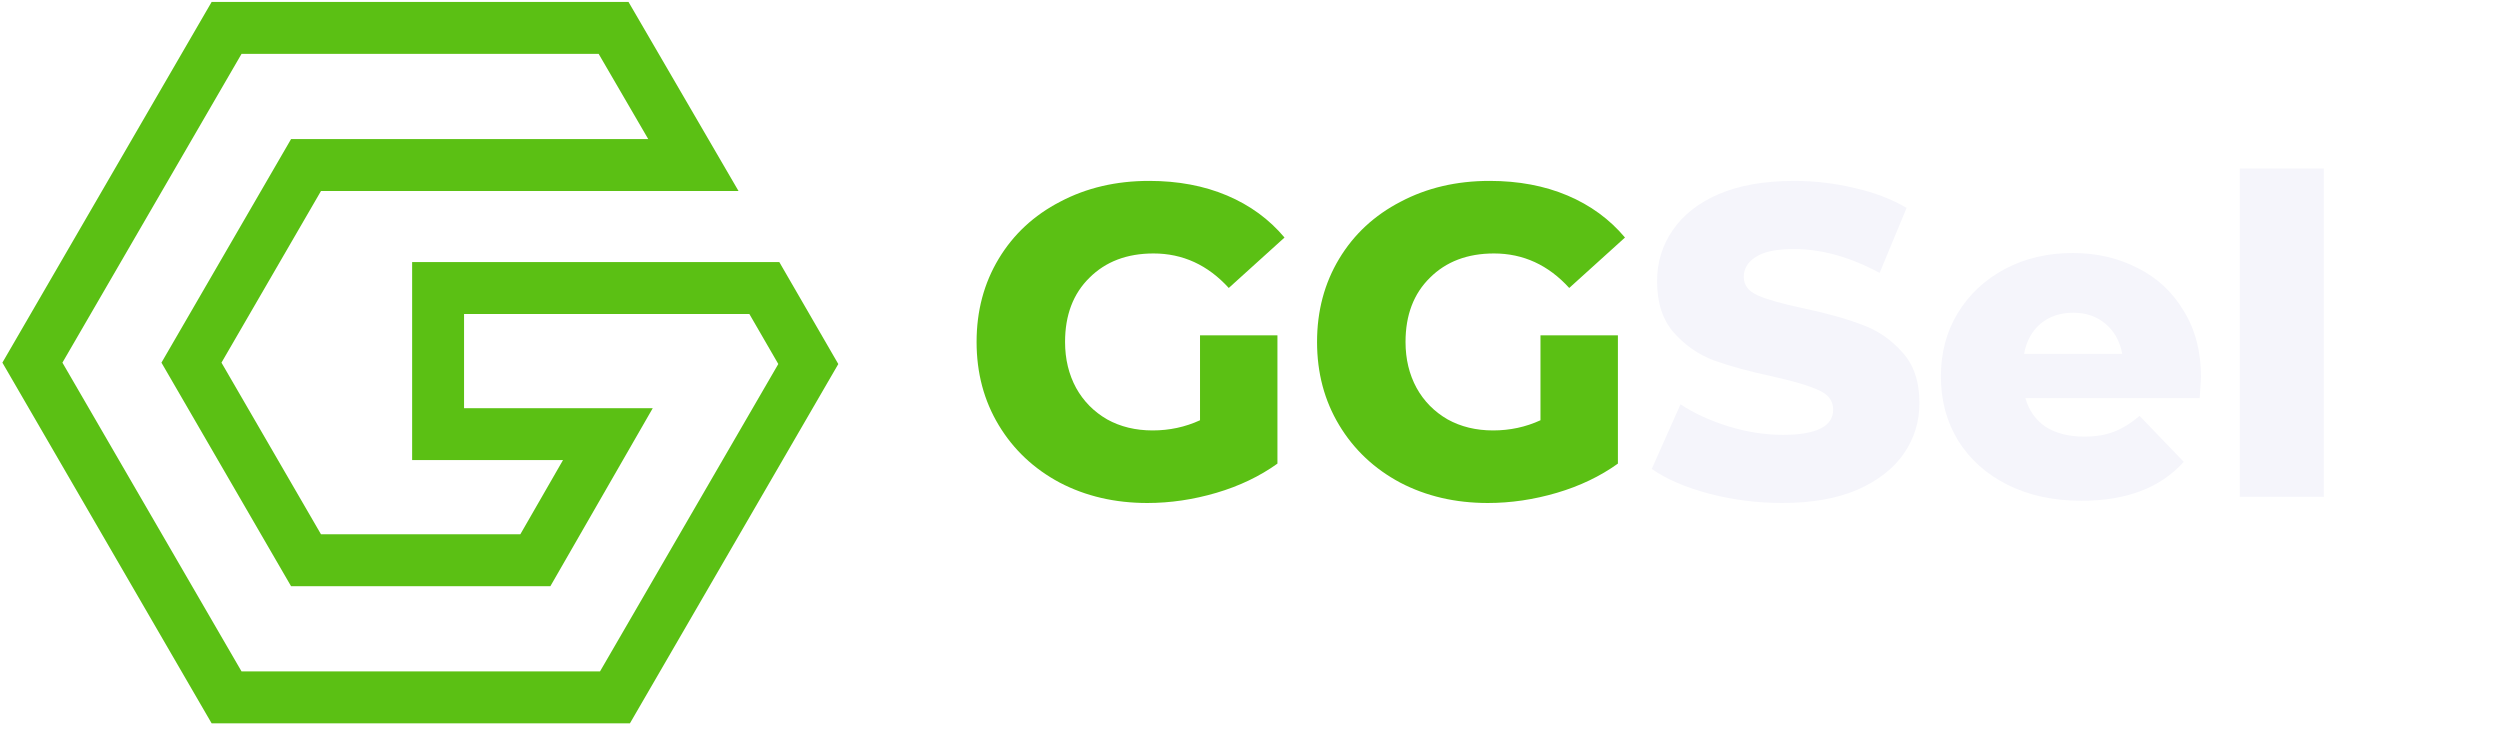
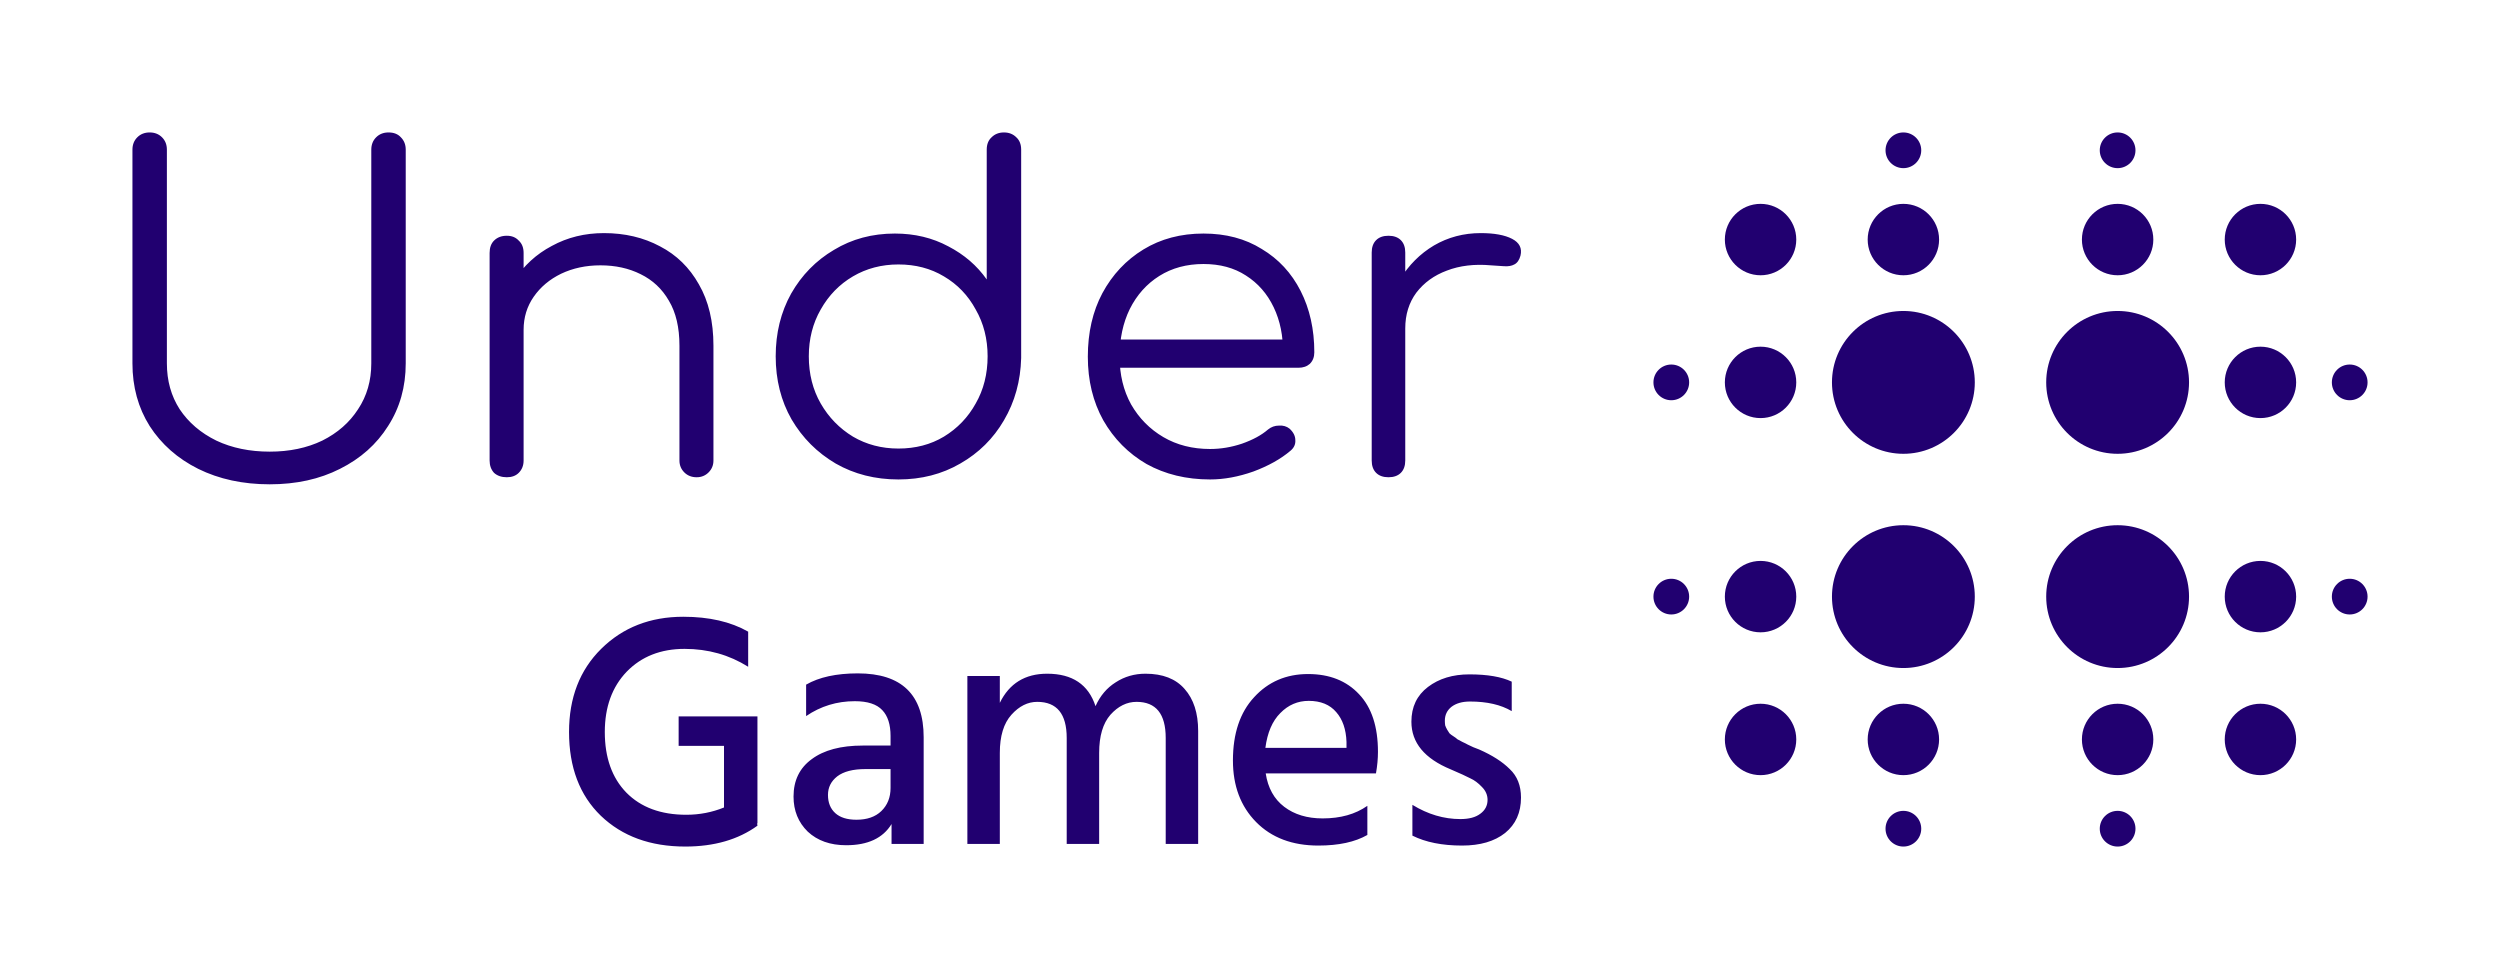
- <svg xmlns="http://www.w3.org/2000/svg" width="156" height="46" viewBox="0 0 156 46" fill="none">
-   <path fill-rule="evenodd" clip-rule="evenodd" d="M50.438 22.715L38.374 43.516H14.139L2.022 22.629L14.139 1.742H38.288L43.267 10.299H19.096L11.947 22.629L19.096 34.959H33.406L37.932 27.09H27.337V17.974H47.695L50.438 22.715Z" stroke="#5BC014" stroke-width="3.24" />
-   <path d="M74.881 20.923H79.712V28.929C78.608 29.721 77.338 30.328 75.902 30.752C74.466 31.175 73.031 31.387 71.595 31.387C69.571 31.387 67.749 30.963 66.129 30.116C64.509 29.252 63.239 28.055 62.319 26.527C61.399 25 60.939 23.27 60.939 21.337C60.939 19.405 61.399 17.675 62.319 16.147C63.239 14.619 64.519 13.432 66.156 12.586C67.795 11.72 69.644 11.288 71.706 11.288C73.509 11.288 75.129 11.592 76.565 12.199C78 12.806 79.197 13.681 80.154 14.822L76.675 17.969C75.368 16.534 73.804 15.816 71.982 15.816C70.325 15.816 68.991 16.322 67.979 17.334C66.966 18.328 66.46 19.662 66.46 21.337C66.46 22.405 66.69 23.362 67.15 24.209C67.611 25.037 68.255 25.69 69.083 26.169C69.911 26.629 70.859 26.859 71.927 26.859C72.976 26.859 73.96 26.647 74.881 26.224V20.923ZM96.126 20.923H100.957V28.929C99.853 29.721 98.583 30.328 97.147 30.752C95.712 31.175 94.276 31.387 92.84 31.387C90.816 31.387 88.994 30.963 87.374 30.116C85.754 29.252 84.484 28.055 83.564 26.527C82.644 25 82.184 23.27 82.184 21.337C82.184 19.405 82.644 17.675 83.564 16.147C84.484 14.619 85.764 13.432 87.402 12.586C89.04 11.72 90.889 11.288 92.951 11.288C94.754 11.288 96.374 11.592 97.81 12.199C99.245 12.806 100.442 13.681 101.399 14.822L97.92 17.969C96.614 16.534 95.049 15.816 93.227 15.816C91.57 15.816 90.236 16.322 89.224 17.334C88.212 18.328 87.705 19.662 87.705 21.337C87.705 22.405 87.935 23.362 88.395 24.209C88.856 25.037 89.5 25.69 90.328 26.169C91.156 26.629 92.104 26.859 93.172 26.859C94.221 26.859 95.206 26.647 96.126 26.224V20.923Z" fill="#5BC014" />
-   <path d="M111.214 31.387C109.65 31.387 108.131 31.193 106.659 30.807C105.187 30.42 103.99 29.905 103.07 29.261L104.864 25.23C105.73 25.8 106.733 26.261 107.874 26.61C109.015 26.96 110.138 27.135 111.242 27.135C113.34 27.135 114.389 26.61 114.389 25.561C114.389 25.009 114.085 24.604 113.478 24.346C112.889 24.07 111.932 23.785 110.607 23.491C109.153 23.178 107.938 22.846 106.963 22.497C105.987 22.129 105.15 21.549 104.45 20.758C103.751 19.966 103.401 18.899 103.401 17.555C103.401 16.377 103.723 15.319 104.368 14.38C105.012 13.423 105.969 12.668 107.239 12.116C108.527 11.564 110.101 11.288 111.96 11.288C113.23 11.288 114.481 11.435 115.714 11.73C116.948 12.006 118.033 12.42 118.972 12.972L117.288 17.03C115.447 16.037 113.662 15.54 111.932 15.54C110.846 15.54 110.055 15.705 109.558 16.037C109.061 16.349 108.812 16.764 108.812 17.279C108.812 17.794 109.107 18.181 109.696 18.438C110.285 18.696 111.233 18.963 112.539 19.239C114.012 19.552 115.227 19.892 116.184 20.261C117.159 20.61 117.997 21.181 118.696 21.972C119.414 22.745 119.773 23.804 119.773 25.147C119.773 26.307 119.451 27.356 118.806 28.294C118.162 29.233 117.196 29.988 115.908 30.558C114.619 31.11 113.055 31.387 111.214 31.387ZM137.344 23.546C137.344 23.583 137.316 24.015 137.261 24.843H126.384C126.605 25.616 127.028 26.215 127.654 26.638C128.298 27.043 129.098 27.245 130.056 27.245C130.773 27.245 131.39 27.144 131.905 26.942C132.439 26.739 132.973 26.408 133.507 25.948L136.267 28.819C134.813 30.439 132.687 31.248 129.89 31.248C128.141 31.248 126.605 30.917 125.279 30.255C123.954 29.592 122.924 28.672 122.187 27.494C121.47 26.316 121.111 24.982 121.111 23.491C121.111 22.018 121.46 20.702 122.16 19.543C122.878 18.365 123.862 17.445 125.114 16.782C126.365 16.119 127.773 15.788 129.338 15.788C130.829 15.788 132.181 16.101 133.396 16.727C134.611 17.334 135.568 18.227 136.267 19.405C136.985 20.564 137.344 21.945 137.344 23.546ZM129.365 19.515C128.556 19.515 127.875 19.745 127.322 20.205C126.789 20.666 126.448 21.291 126.301 22.083H132.43C132.283 21.291 131.933 20.666 131.381 20.205C130.847 19.745 130.175 19.515 129.365 19.515ZM139.763 10.515H145.008V31H139.763V10.515Z" fill="#F5F5FB" />
+ <svg xmlns="http://www.w3.org/2000/svg" version="1.1" viewBox="-204.8 -1106.944 5798.566 2270.72">
+   <defs />
+   <g>
+     <g transform="matrix(3.2605,0,0,3.2605,3623.725,-806.265)">
+       <g>
+         <circle cx="332.2" cy="179.8" r="50.8" fill="#210070" style="" />
+         <circle cx="433.8" cy="179.8" r="25.4" fill="#210070" style="" />
+         <circle cx="497.3" cy="179.8" r="12.7" fill="#210070" style="" />
+         <circle cx="332.2" cy="332.2" r="50.8" fill="#210070" style="" />
+         <circle cx="433.8" cy="332.2" r="25.4" fill="#210070" style="" />
+         <circle cx="497.3" cy="332.2" r="12.7" fill="#210070" style="" />
+         <circle cx="179.8" cy="332.2" r="50.8" fill="#210070" style="" />
+         <circle cx="78.2" cy="332.2" r="25.4" fill="#210070" style="" />
+         <circle cx="14.7" cy="332.2" r="12.7" fill="#210070" style="" />
+         <circle cx="179.8" cy="179.8" r="50.8" fill="#210070" style="" />
+         <circle cx="78.2" cy="179.8" r="25.4" fill="#210070" style="" />
+         <circle cx="14.7" cy="179.8" r="12.7" fill="#210070" style="" />
+         <circle cx="332.2" cy="433.8" r="25.4" fill="#210070" style="" />
+         <circle cx="332.2" cy="497.3" r="12.7" fill="#210070" style="" />
+         <circle cx="179.8" cy="433.8" r="25.4" fill="#210070" style="" />
+         <circle cx="179.8" cy="497.3" r="12.7" fill="#210070" style="" />
+         <circle cx="179.8" cy="78.2" r="25.4" fill="#210070" style="" />
+         <circle cx="78.2" cy="78.2" r="25.4" fill="#210070" style="" />
+         <circle cx="179.8" cy="14.7" r="12.7" fill="#210070" style="" />
+         <circle cx="332.2" cy="78.2" r="25.4" fill="#210070" style="" />
+         <circle cx="433.8" cy="78.2" r="25.4" fill="#210070" style="" />
+         <circle cx="78.2" cy="433.8" r="25.4" fill="#210070" style="" />
+         <circle cx="433.8" cy="433.8" r="25.4" fill="#210070" style="" />
+         <circle cx="332.2" cy="14.7" r="12.7" fill="#210070" style="" />
+       </g>
+       <defs />
+     </g>
+     <g>
+       <g transform="matrix(1.024,0,0,-1.024,0,0)">
+         <path d="M411 -16Q320 -16 249 19Q179 54 139 116Q100 178 100 258L100 742Q100 759 111 770Q122 781 139 781Q156 781 167 770Q178 759 178 742L178 258Q178 199 207 154Q237 109 290 83Q343 58 411 58Q478 58 530 83Q582 109 611 154Q641 199 641 258L641 742Q641 759 652 770Q663 781 680 781Q698 781 708 770Q719 759 719 742L719 258Q719 178 679 116Q640 54 570 19Q501 -16 411 -16ZM1378 0Q1361 0 1350 11Q1339 22 1339 38L1339 298Q1339 360 1315 400Q1292 440 1251 460Q1211 480 1160 480Q1111 480 1071 461Q1032 442 1009 409Q986 376 986 334L931 334Q933 397 965 446Q997 496 1050 524Q1103 553 1168 553Q1239 553 1295 523Q1351 494 1383 437Q1416 380 1416 298L1416 38Q1416 22 1405 11Q1394 0 1378 0ZM948 0Q930 0 919 10Q909 21 909 38L909 508Q909 526 919 536Q930 547 948 547Q965 547 975 536Q986 526 986 508L986 38Q986 21 975 10Q965 0 948 0ZM1835 -5Q1756 -5 1693 31Q1630 68 1593 131Q1557 194 1557 274Q1557 353 1592 416Q1628 479 1689 515Q1750 552 1827 552Q1894 552 1948 523Q2002 495 2035 448L2035 742Q2035 760 2046 770Q2057 781 2074 781Q2091 781 2102 770Q2113 760 2113 742L2113 270Q2111 192 2074 129Q2038 67 1975 31Q1913 -5 1835 -5ZM1835 65Q1893 65 1938 92Q1984 120 2010 167Q2037 214 2037 274Q2037 333 2010 380Q1984 428 1938 455Q1893 482 1835 482Q1778 482 1732 455Q1686 428 1659 380Q1632 333 1632 274Q1632 214 1659 167Q1686 120 1732 92Q1778 65 1835 65ZM2541 -5Q2460 -5 2397 30Q2335 66 2299 129Q2264 192 2264 273Q2264 355 2297 417Q2331 480 2390 516Q2449 552 2526 552Q2602 552 2658 517Q2715 483 2746 422Q2777 361 2777 283Q2777 267 2767 257Q2757 248 2741 248L2316 248L2316 312L2749 312L2706 281Q2707 339 2685 385Q2663 431 2622 457Q2582 483 2526 483Q2469 483 2426 456Q2383 429 2359 381Q2336 334 2336 273Q2336 212 2362 165Q2389 118 2435 91Q2481 64 2541 64Q2577 64 2613 76Q2650 89 2672 108Q2683 117 2697 117Q2711 118 2721 110Q2734 98 2734 84Q2735 70 2723 60Q2690 32 2639 13Q2588 -5 2541 -5ZM2983 337L2939 337Q2942 399 2971 448Q3001 497 3048 525Q3096 553 3154 553Q3200 553 3225 540Q3250 527 3244 502Q3240 487 3230 482Q3221 477 3207 478Q3194 479 3177 480Q3121 485 3077 468Q3034 452 3008 418Q2983 384 2983 337ZM2945 0Q2927 0 2917 10Q2907 20 2907 38L2907 509Q2907 527 2917 537Q2927 547 2945 547Q2963 547 2973 537Q2983 527 2983 509L2983 38Q2983 20 2973 10Q2963 0 2945 0Z" fill="#210070" style="" />
+       </g>
+     </g>
+     <g transform="matrix(0.75,0,0,0.75,1079.717,850.432)">
+       <g transform="matrix(1.024,0,0,-1.024,0,0)">
+         <path d="M377 385L615 385L615 62L614 62L615 55Q528 -8 397 -8Q239 -8 142 85Q46 178 46 338Q46 493 143 589Q241 686 391 686Q508 686 587 641L587 535Q501 589 395 589Q287 589 220 520Q154 451 154 338Q154 222 219 155Q285 88 400 88Q460 88 514 110L514 296L377 296L377 385ZM1017 169L1017 226L941 226Q885 226 856 204Q828 182 828 148Q828 113 850 93Q872 73 914 73Q962 73 989 99Q1017 126 1017 169ZM762 386L762 481Q821 515 918 515Q1117 515 1117 322L1117 0L1020 0L1020 60Q981 -4 883 -4Q811 -4 767 37Q724 79 724 143Q724 216 779 256Q834 297 933 297L1017 297L1017 326Q1017 378 992 404Q967 431 909 431Q828 431 762 386ZM1249 507L1347 507L1347 426Q1390 514 1490 514Q1604 514 1636 416Q1657 463 1697 488Q1737 514 1787 514Q1865 514 1905 468Q1946 422 1946 341L1946 0L1848 0L1848 320Q1848 429 1760 429Q1716 429 1681 390Q1647 351 1647 275L1647 0L1549 0L1549 320Q1549 429 1460 429Q1417 429 1382 390Q1347 351 1347 275L1347 0L1249 0L1249 507ZM2149 290L2394 290L2394 308Q2392 365 2363 398Q2334 432 2280 432Q2230 432 2194 395Q2158 359 2149 290ZM2457 115L2457 27Q2401 -5 2309 -5Q2191 -5 2121 66Q2051 137 2051 252Q2051 374 2115 443Q2179 513 2278 513Q2375 513 2432 452Q2489 392 2489 278Q2489 247 2483 213L2150 213Q2160 147 2206 112Q2252 77 2322 77Q2403 77 2457 115ZM2893 490L2893 401Q2844 430 2767 430Q2732 430 2711 414Q2691 398 2691 372Q2691 365 2692 358Q2694 352 2698 345Q2702 339 2705 334Q2709 330 2717 325Q2725 320 2729 316Q2734 313 2744 308Q2755 303 2760 300Q2765 298 2777 292Q2790 287 2795 285Q2854 259 2887 226Q2921 194 2921 140Q2921 72 2873 33Q2825 -5 2743 -5Q2653 -5 2593 25L2593 118Q2663 75 2738 75Q2777 75 2798 91Q2820 107 2820 133Q2820 155 2803 172Q2786 190 2768 198Q2751 207 2709 225Q2590 274 2590 369Q2590 436 2640 474Q2690 512 2765 512Q2847 512 2893 490Z" fill="#210070" style="" />
+       </g>
+     </g>
+   </g>
</svg>
